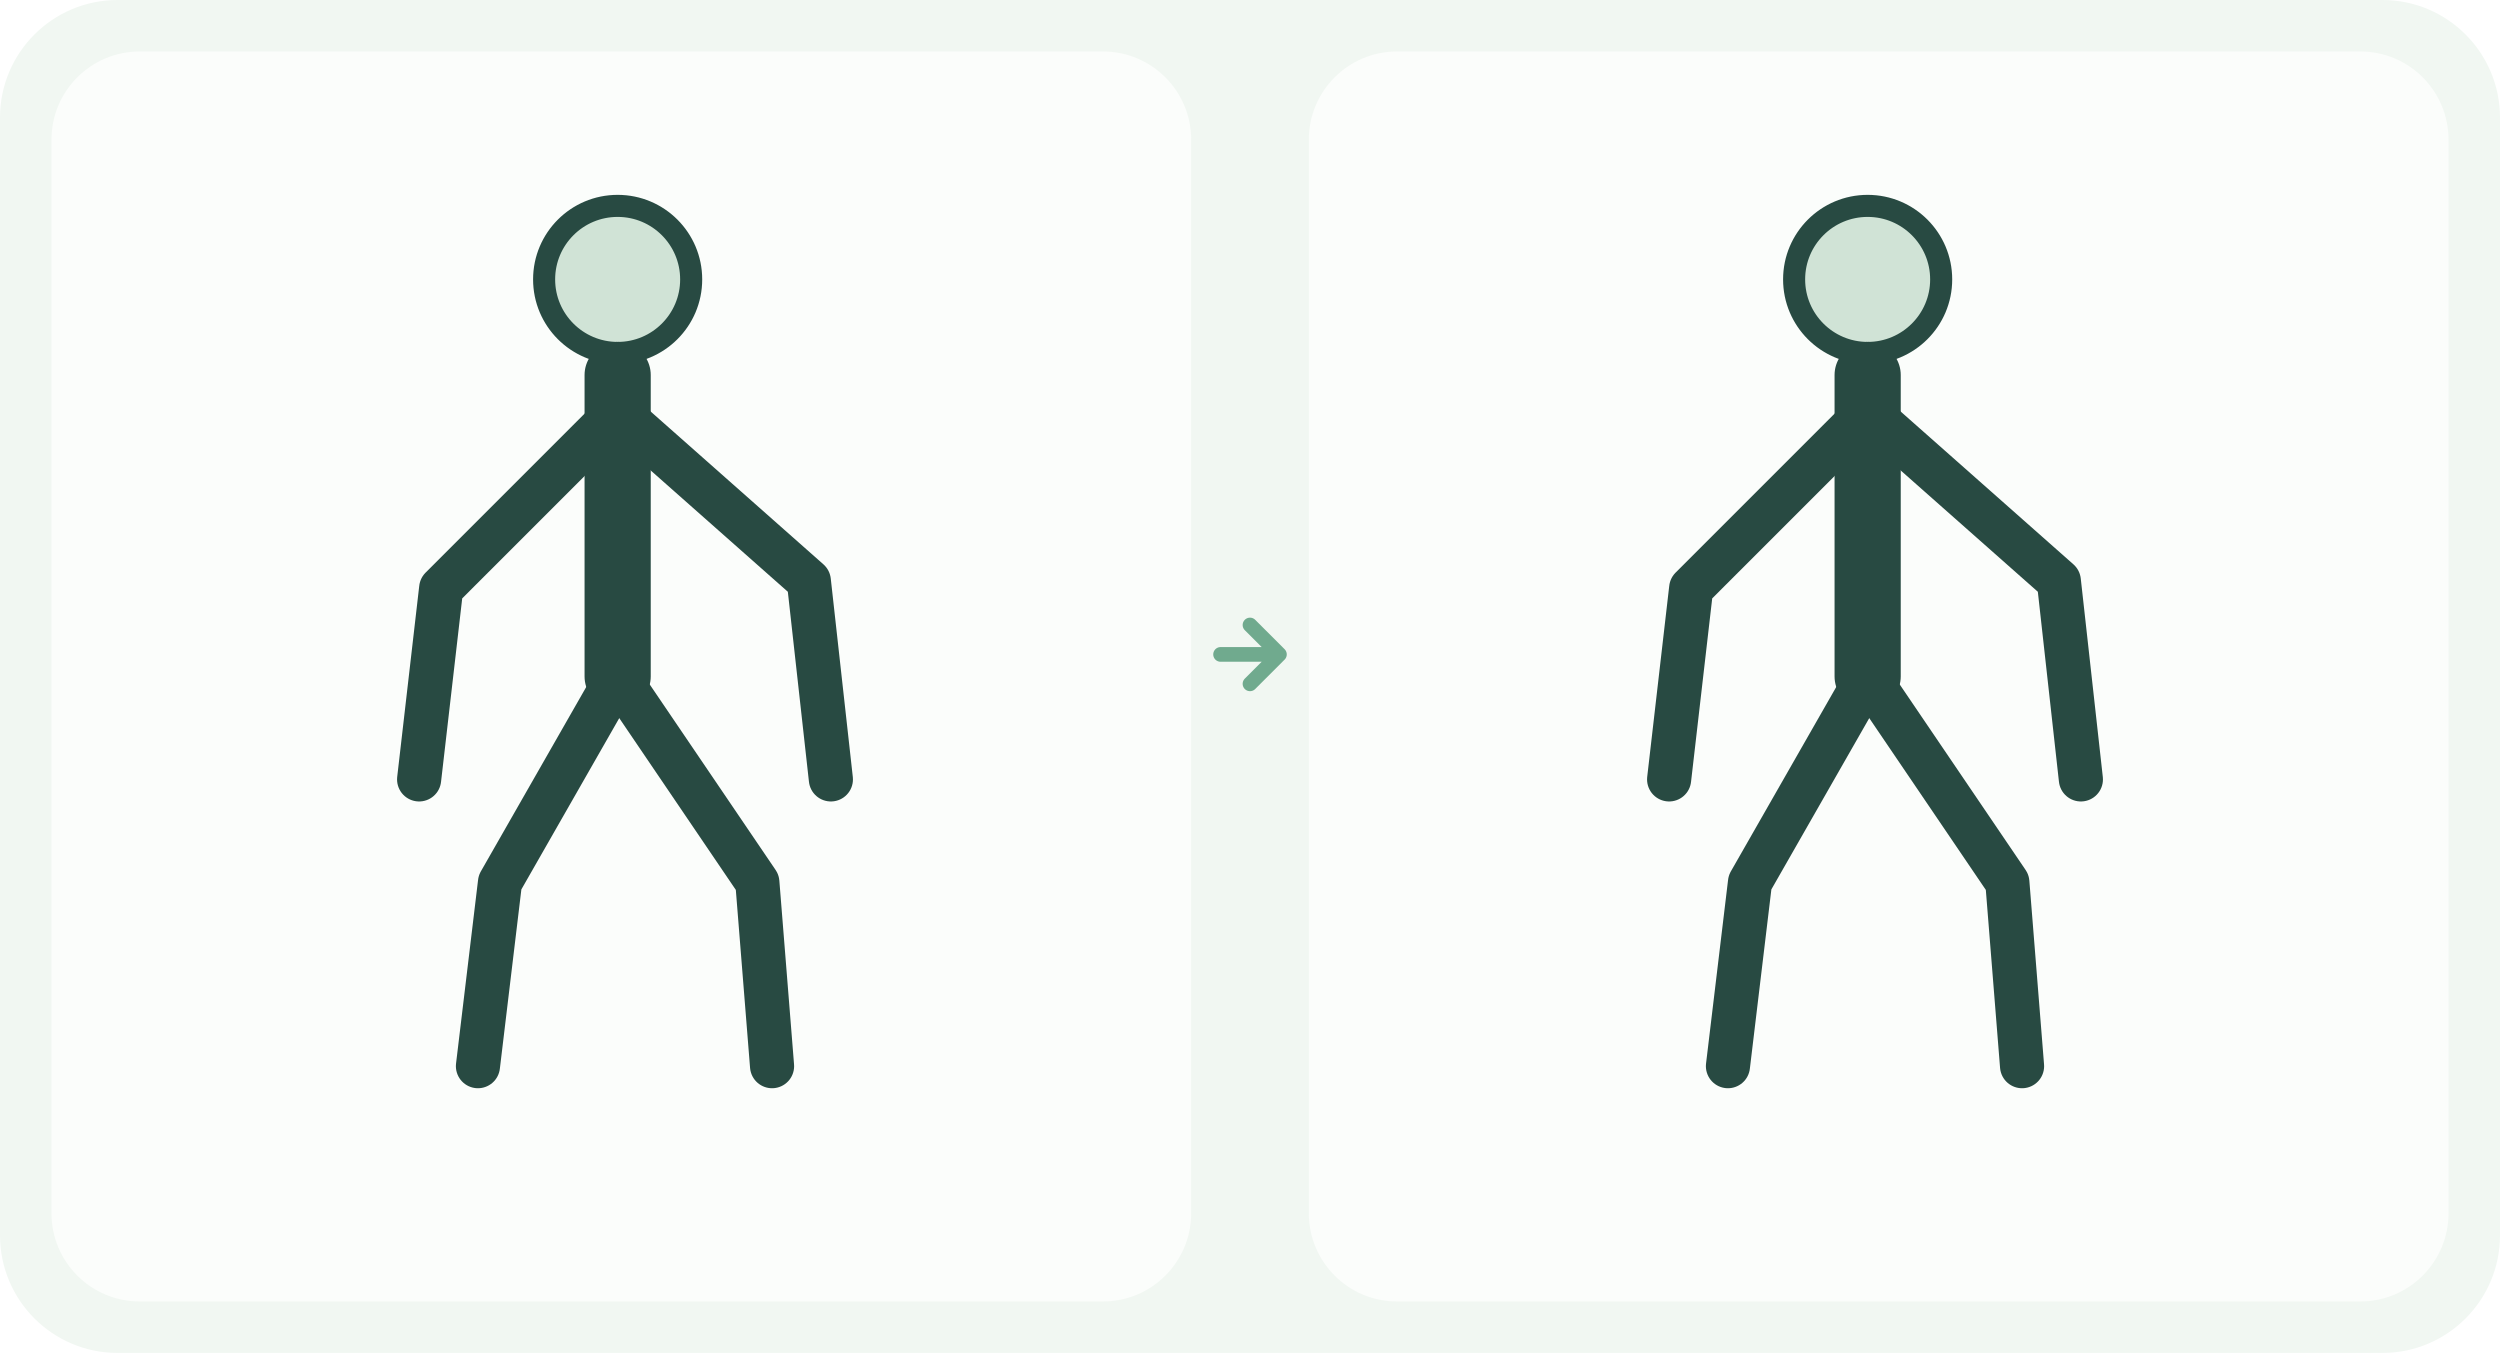
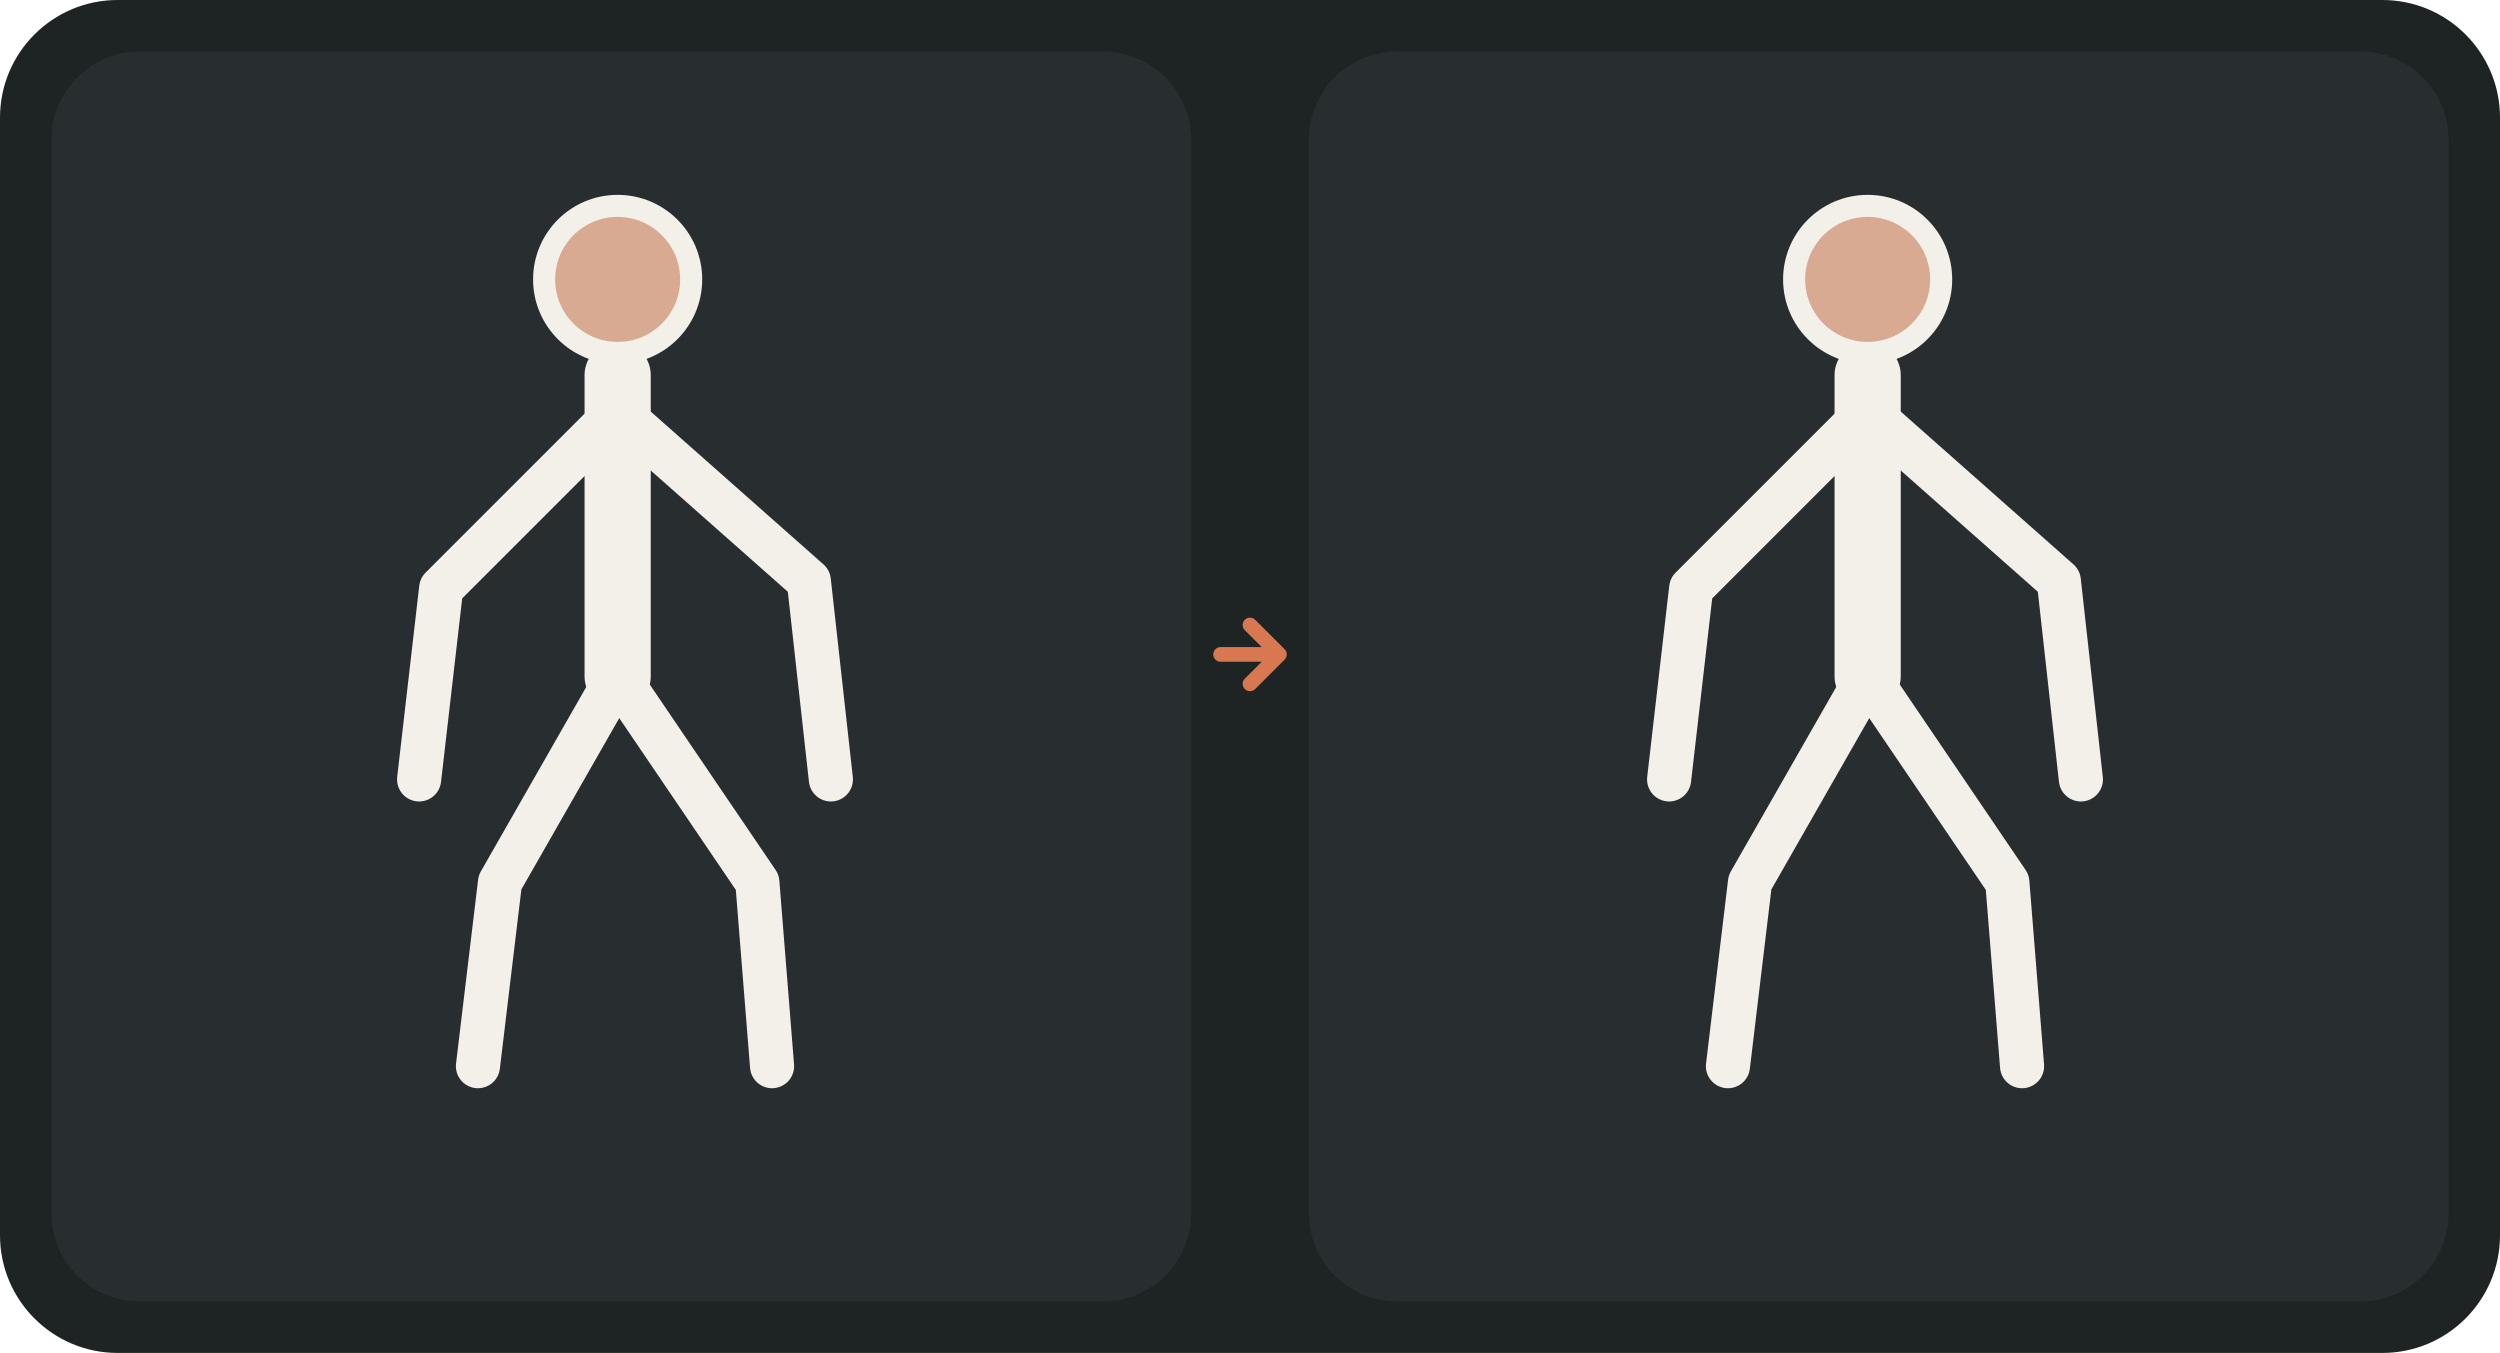
<svg xmlns="http://www.w3.org/2000/svg" viewBox="0 0 340 184" role="img" aria-label="Two positions for carry movement">
-   <rect width="340" height="184" rx="16" fill="#f1f7f2" />
-   <rect x="7" y="7" width="155" height="170" rx="12" fill="#fbfdfb" />
-   <rect x="178" y="7" width="155" height="170" rx="12" fill="#fbfdfb" />
-   <circle cx="84" cy="38" r="10" fill="#d0e3d6" stroke="#284a42" stroke-width="3" />
-   <polyline points="84,51 84,92" fill="none" stroke="#284a42" stroke-width="9" stroke-linejoin="round" stroke-linecap="round" />
-   <polyline points="84,92 68,120 65,145" fill="none" stroke="#284a42" stroke-width="6" stroke-linejoin="round" stroke-linecap="round" />
-   <polyline points="84,92 103,120 105,145" fill="none" stroke="#284a42" stroke-width="6" stroke-linejoin="round" stroke-linecap="round" />
-   <polyline points="84,56 60,80 57,106" fill="none" stroke="#284a42" stroke-width="6" stroke-linejoin="round" stroke-linecap="round" />
-   <polyline points="84,56 110,79 113,106" fill="none" stroke="#284a42" stroke-width="6" stroke-linejoin="round" stroke-linecap="round" />
-   <circle cx="254" cy="38" r="10" fill="#d0e3d6" stroke="#284a42" stroke-width="3" />
-   <polyline points="254,51 254,92" fill="none" stroke="#284a42" stroke-width="9" stroke-linejoin="round" stroke-linecap="round" />
-   <polyline points="254,92 238,120 235,145" fill="none" stroke="#284a42" stroke-width="6" stroke-linejoin="round" stroke-linecap="round" />
-   <polyline points="254,92 273,120 275,145" fill="none" stroke="#284a42" stroke-width="6" stroke-linejoin="round" stroke-linecap="round" />
-   <polyline points="254,56 230,80 227,106" fill="none" stroke="#284a42" stroke-width="6" stroke-linejoin="round" stroke-linecap="round" />
-   <polyline points="254,56 280,79 283,106" fill="none" stroke="#284a42" stroke-width="6" stroke-linejoin="round" stroke-linecap="round" />
-   <path d="M166 89h8m-4-4 4 4-4 4" fill="none" stroke="#70aa8e" stroke-width="2" stroke-linecap="round" stroke-linejoin="round" />
+   <rect width="340" height="184" rx="16" fill="#1e2324" />
+   <rect x="7" y="7" width="155" height="170" rx="12" fill="#282d2f" />
+   <rect x="178" y="7" width="155" height="170" rx="12" fill="#282d2f" />
+   <circle cx="84" cy="38" r="10" fill="#d8aa92" stroke="#f2f0e9" stroke-width="3" />
+   <polyline points="84,51 84,92" fill="none" stroke="#f2f0e9" stroke-width="9" stroke-linejoin="round" stroke-linecap="round" />
+   <polyline points="84,92 68,120 65,145" fill="none" stroke="#f2f0e9" stroke-width="6" stroke-linejoin="round" stroke-linecap="round" />
+   <polyline points="84,92 103,120 105,145" fill="none" stroke="#f2f0e9" stroke-width="6" stroke-linejoin="round" stroke-linecap="round" />
+   <polyline points="84,56 60,80 57,106" fill="none" stroke="#f2f0e9" stroke-width="6" stroke-linejoin="round" stroke-linecap="round" />
+   <polyline points="84,56 110,79 113,106" fill="none" stroke="#f2f0e9" stroke-width="6" stroke-linejoin="round" stroke-linecap="round" />
+   <circle cx="254" cy="38" r="10" fill="#d8aa92" stroke="#f2f0e9" stroke-width="3" />
+   <polyline points="254,51 254,92" fill="none" stroke="#f2f0e9" stroke-width="9" stroke-linejoin="round" stroke-linecap="round" />
+   <polyline points="254,92 238,120 235,145" fill="none" stroke="#f2f0e9" stroke-width="6" stroke-linejoin="round" stroke-linecap="round" />
+   <polyline points="254,92 273,120 275,145" fill="none" stroke="#f2f0e9" stroke-width="6" stroke-linejoin="round" stroke-linecap="round" />
+   <polyline points="254,56 230,80 227,106" fill="none" stroke="#f2f0e9" stroke-width="6" stroke-linejoin="round" stroke-linecap="round" />
+   <polyline points="254,56 280,79 283,106" fill="none" stroke="#f2f0e9" stroke-width="6" stroke-linejoin="round" stroke-linecap="round" />
+   <path d="M166 89h8m-4-4 4 4-4 4" fill="none" stroke="#d77850" stroke-width="2" stroke-linecap="round" stroke-linejoin="round" />
</svg>
